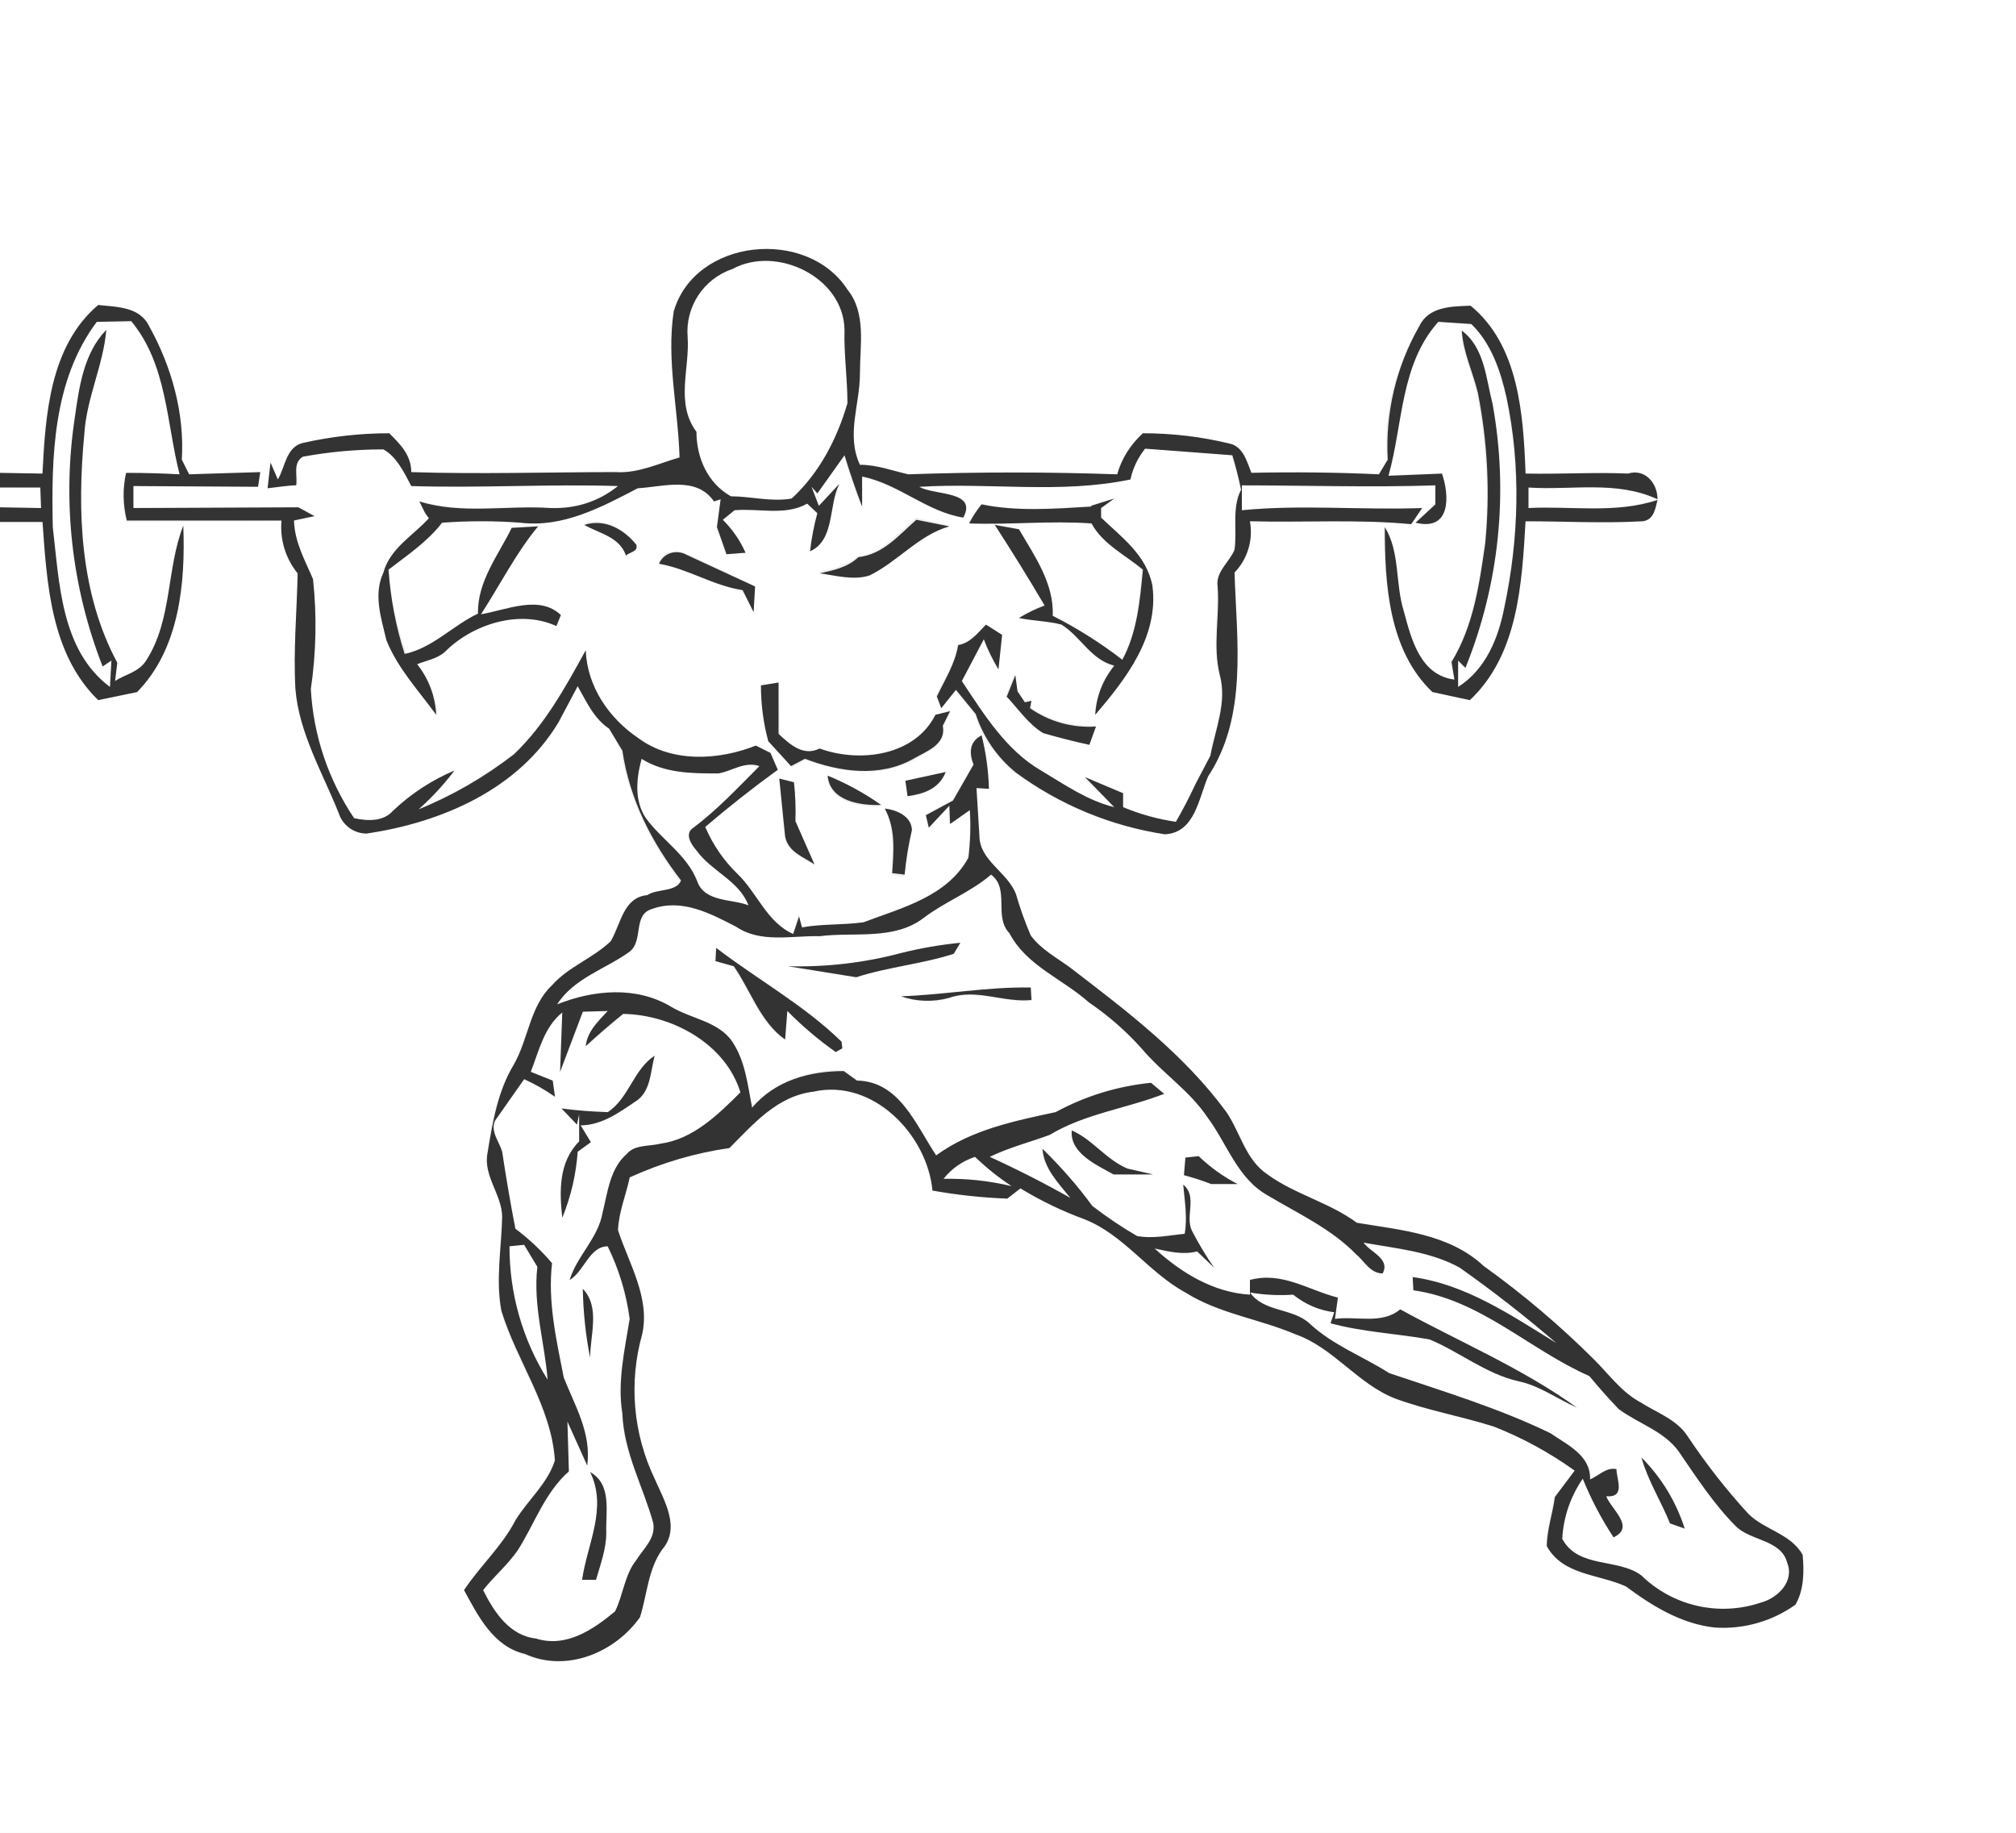
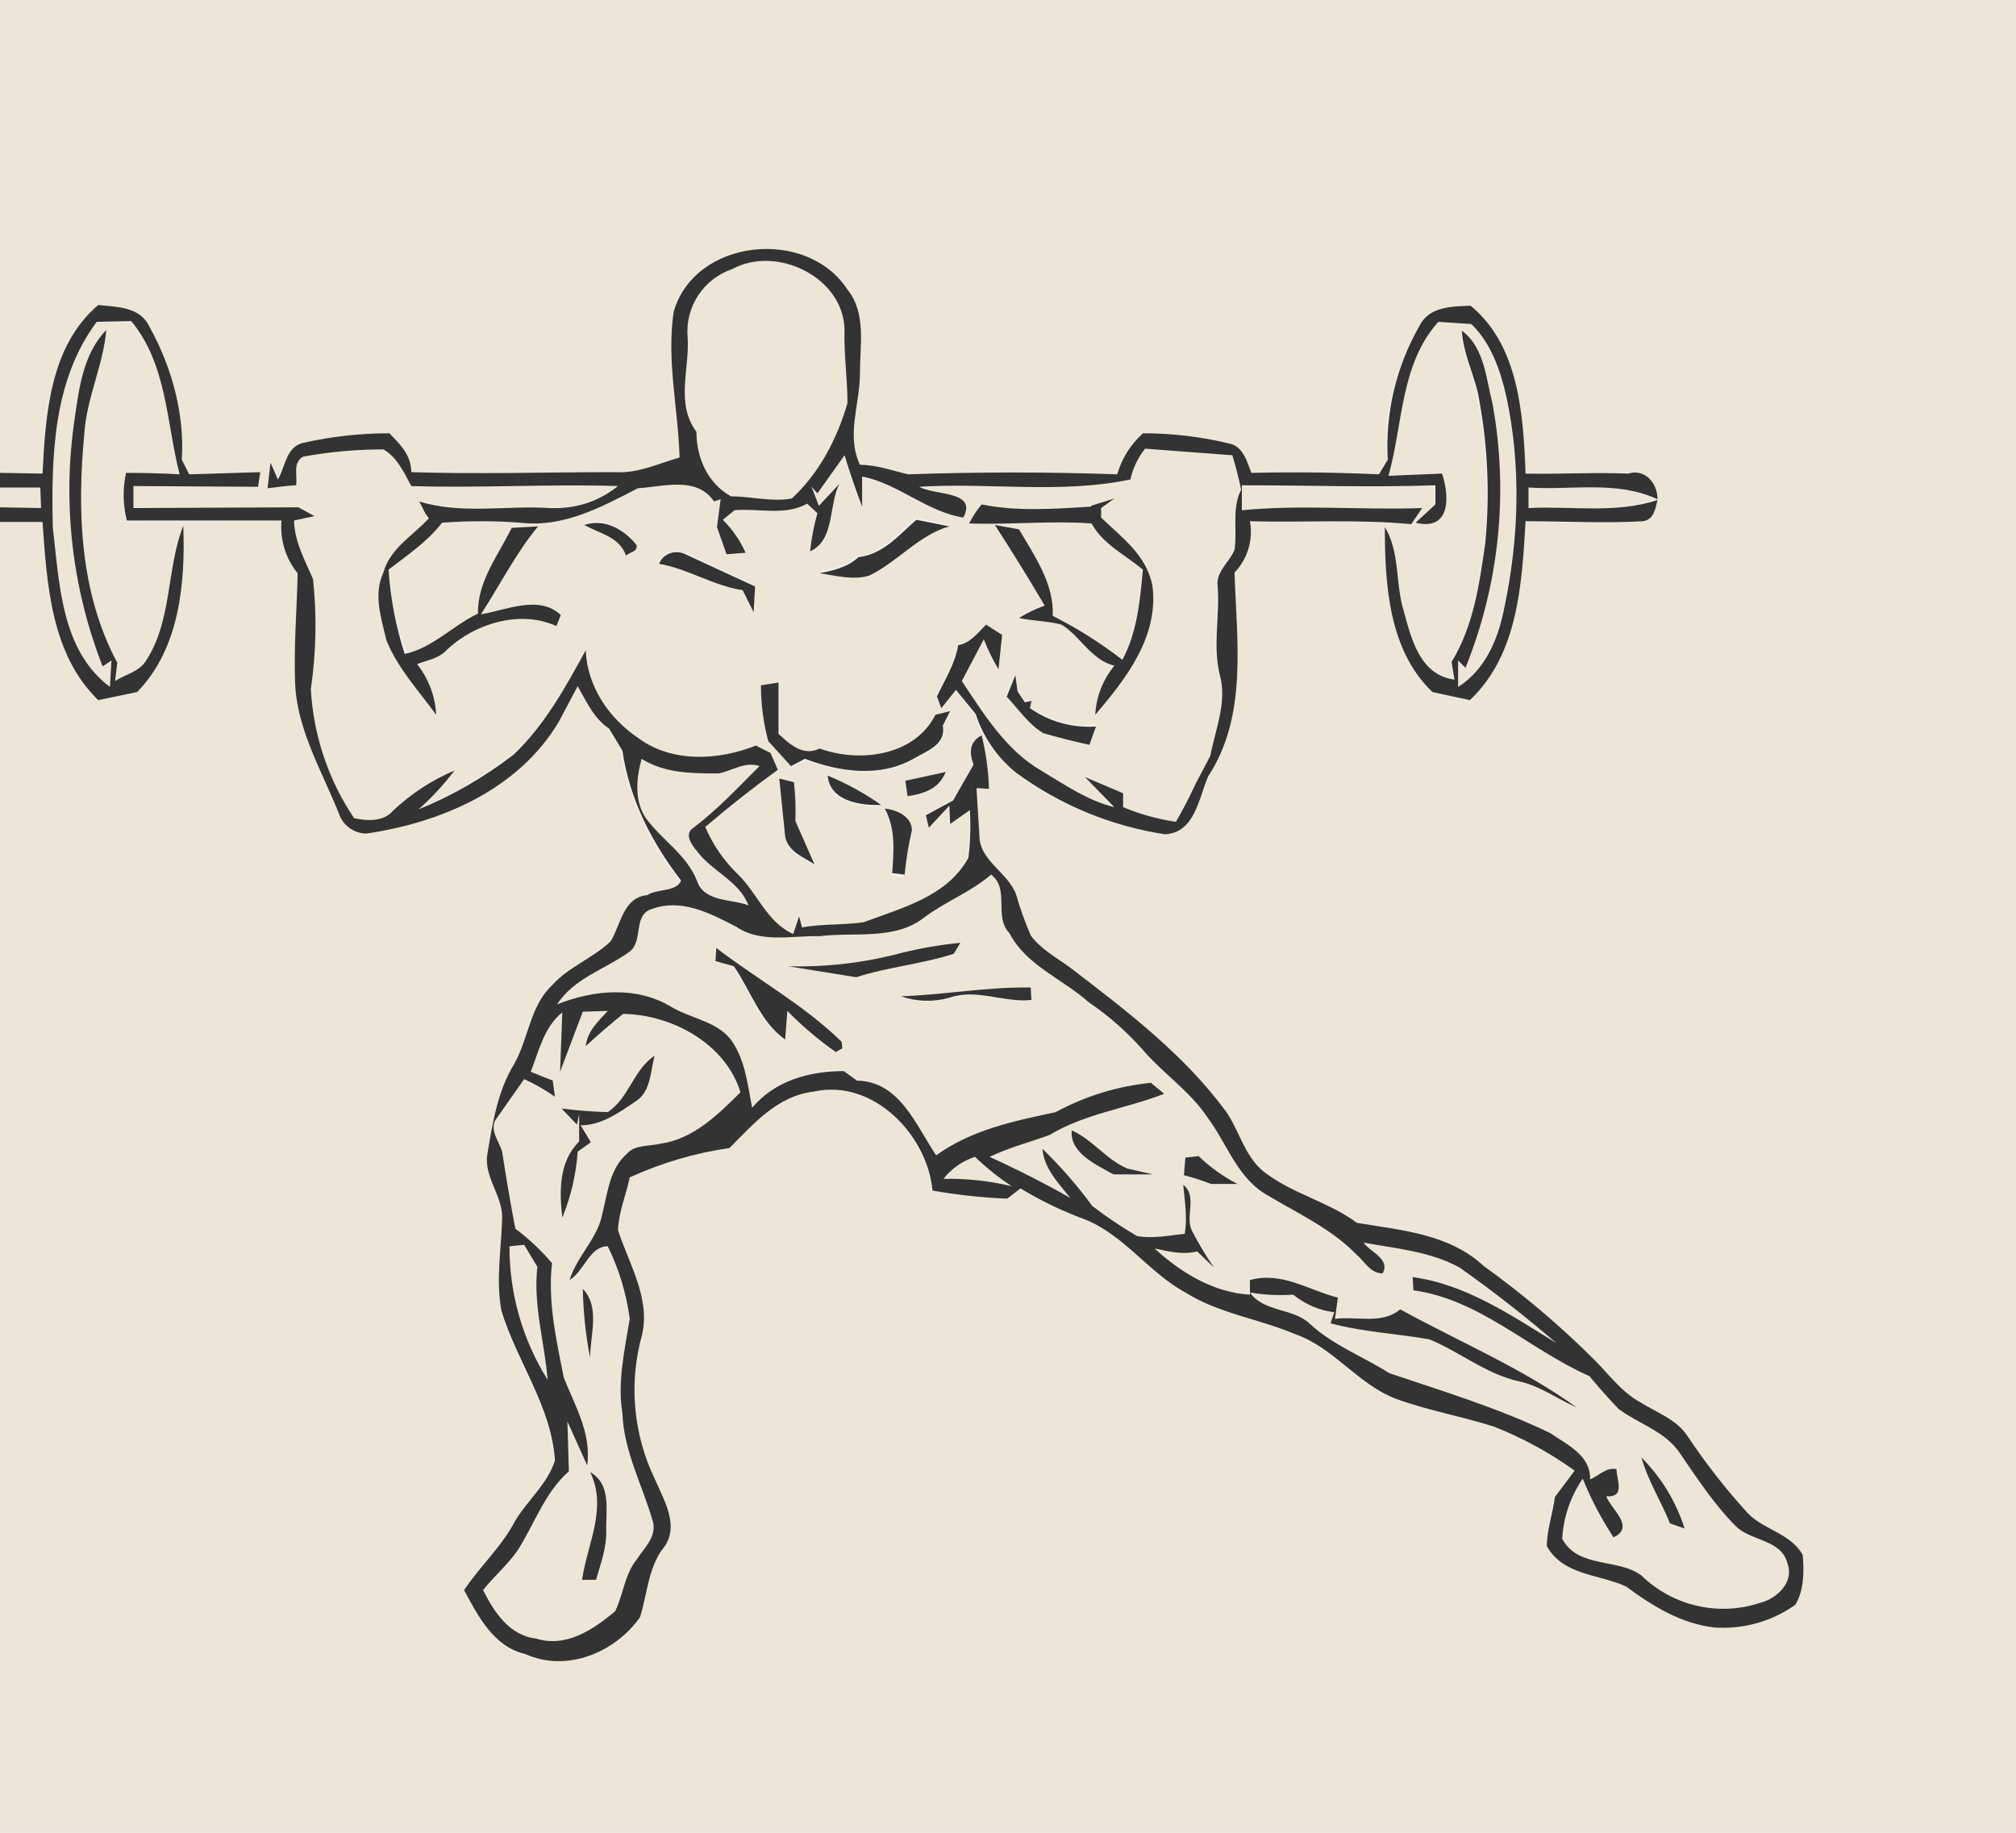
<svg xmlns="http://www.w3.org/2000/svg" width="275pt" height="250pt" viewBox="0 0 275 250">
-   <g fill="#FFF">
+   <g fill="#EDE6D6">
    <path d="M0 0h275v250H0V71.2h5.8c.6 8.4 1.1 18 7.6 24.3l5.3-1.1c5.8-6 6.6-15 6.3-22.7-2.3 6-1.5 12.8-5 18.3-.9 1.7-2.9 2-4.3 2.8l.2-2.5c-5-9.5-5.3-20.7-4.4-31.2.3-4.9 2.6-9.4 3-14.2-3.1 3.2-3.7 7.8-4.3 12A66 66 0 0 0 14 91l1.2-.8-.2 3.6c-6.7-5-7-14.2-7.8-21.8-.3-9.5 0-20 6-28h4.7c5 5.8 4.8 13.7 6.6 20.8l-7.3-.2a14 14 0 0 0 0 6.6l21.2-.1q-.4 4 2.2 7.2c0 5.2-.7 10.5-.3 15.8.5 6 3.7 11.3 5.9 16.8a4 4 0 0 0 3.8 2.8c10.2-1.5 20.7-6 26.2-15.2l2.6-4.9C80 95.7 81 98 83 99.4l1.7 3c1 6.6 4 12.5 8 17.8-.5 1.5-3.2 1-4.5 1.9-3.3.4-3.6 4-5 6.4-2.4 2.2-5.8 3.3-8 5.9-3 2.9-3.2 7.3-5.2 10.8a31 31 0 0 0-3.5 12c-.7 3.2 1.9 5.8 2 8.8-.1 4.3-1 8.6-.2 12.8 2 7 6.8 13 7.3 20.4-1 3.1-3.7 5.4-5.3 8.2-2 3.5-4.9 6.2-7 9.4 1.8 3.6 3.9 7.8 8.2 8.9 5.6 2.5 12.3-.3 15.7-5.1 1-3.1 1.1-6.5 3-9.2 2.6-3 .3-6.7-1-9.7-3-6-3.4-13.2-1.7-19.7 1-5-1.8-9.6-3.4-14.2.2-2.5 1.2-4.8 1.7-7.2q6.6-3 13.6-4c3.3-3.3 6.6-7.1 11.5-7.7 8.1-1.8 15.5 5.9 16.2 13.5q5.1 1 10.2 1l1.8-1.3q4.1 2.5 8.7 4.2c5.4 2.1 8.8 7.3 13.9 10 4.5 3 10 3.6 14.9 5.7 5.2 1.9 8.5 6.8 13.7 8.8 4.4 1.6 9 2.4 13.5 3.8a51 51 0 0 1 11 6l-2.8 3.6q-.8 3.4-1.1 6.7c2.2 4 7.1 3.8 10.7 5.4 3.6 2.7 7.6 5.2 12.2 5.7 3.9.4 7.8-.9 11-3.1 1.2-2 1.2-4.6 1-6.9-1.6-2.8-5.2-3.3-7.4-5.5-3.1-3.2-5.7-7-8.3-10.6-1.5-2.3-4.2-3.2-6.4-4.7-2.6-1.3-4.3-3.7-6.3-5.7a122 122 0 0 0-15.1-12.8c-4.7-4.4-11.3-5-17.3-6-3.8-2.7-8.5-3.8-12.2-6.5-3-2-3.8-5.7-5.6-8.5-5.8-7.9-13.6-13.8-21.3-19.7-1.9-1.4-4-2.5-5.5-4.4l-1.9-5.7c-1.1-3-5-4.5-5-8l-.4-6.5 1.8.2q-.3-3.8-1-7.3c-1.8.9-1.8 2.4-1.2 4l-2.8 4.8-3.7 2 .4 1.8 2.8-3v2.5l2.8-2q.2 3.3-.2 6.6c-2.9 5.3-9 6.8-14.3 8.8-2.8.4-5.6.2-8.4.7l-.4-1.5-.8 2.4c-3.6-1.6-4.9-5.6-7.6-8.2q-2.8-2.7-4.4-6.4 4.8-4.1 9.9-7.8l-1-2.4-2-.8c-5 1.8-11.4 2.2-16-1-4-2.8-7-7.1-7.2-12-2.8 5-5.6 10.2-9.9 14.1a62 62 0 0 1-12.9 7.5q2.6-2.5 5-5.3-4.9 2-8.5 5.6c-1.4 1.4-3.5 1.3-5.3 1-3-5.5-6.1-11.3-6-17.7q1.3-7.5.4-15c-1-2.6-2.5-5-2.6-8l2.8-.6-2.2-1.2q-11.2.3-22.6 0v-3c5.8.3 11.5 0 17.1.2l.3-2q-5 0-9.7.3l-1-2c.4-6.3-1.4-12.7-4.4-18.2-1.3-2.7-4.4-2.6-7-2.9-6.5 5.6-7.2 15-7.6 23H0zm91.9 42.5c-1 6.6.6 13.2.8 19.8-2.8.9-5.6 2.4-8.7 2q-14 .4-28 .1c.2-2.3-1.4-3.9-2.9-5.3q-6 0-11.7 1.4c-2.4.4-2.6 3.3-3.6 4.9L37 63q0 1.8-.4 3.5l4-.4c0-1.4-.6-3 .7-4q5.5-.8 11.1-.9c1.8 1 2.8 3.1 3.8 5 9.4.3 18.8-.2 28.2 0q-4 3.2-9.3 3c-5.9-.4-12 .9-17.8-.9L58 70l.6.7c-2.2 2.4-5.3 4.1-6.2 7.4-1.4 3-.3 6.2.4 9.2 1.5 3.8 4.4 7 6.8 10.2a12 12 0 0 0-2.6-6.8c1.2-.6 2.7-.9 3.8-1.8C64.6 85.1 71 83 76 85.3l.6-1.4c-3-2.8-7.4-.7-10.9-.2 2.6-4 4.7-8.3 7.8-12L70 72c-1.8 3.7-4.7 7.3-4.5 11.7-3.5 1.6-6.3 4.7-10 5.5A45 45 0 0 1 53 77.7c2.6-2 5.3-3.8 7.3-6.4q5.3-.4 10.7 0c5.7.7 11-2 15.9-4.7 3.5-.2 8-1.7 10.4 1.8l1-.3-.6 3.8 1.3 3.7 2.6-.2q-1.2-2.5-3-4.5.7-.8 1.5-1.3c3.3-.3 7 .8 10-1l1.3 1.4-1 5.2c3.4-1.5 2.6-6.3 4-9.2-.7.8-2 2.3-2.8 3l-1-2.6.8 1 3.7-5.3q1 3.6 2.4 7v-4c5 1 8.8 4.7 13.8 5.5 2-3.7-4-3-6-4.1 9.6-.7 19.3.8 28.8-1.1q.5-2.4 2-4.2 6 .3 11.9.9.7 2.2 1.2 4.7c-1.3 2.5-.5 5.5-.9 8.2-.7 1.7-2.6 3-2.3 5 .2 4-.7 8.1.3 12 1 3.8-.6 7.4-1.2 11l-2 4-2.8 5.2a30 30 0 0 1-7.2-2.1v-2l-5.3-2.1q2.2 2 4 4.2c-3.6-1-6.7-3.2-10-5-4.8-2.9-7.6-7.8-10.6-12.3l3-5.7q.6 2.1 1.9 4.1l.5-4.7-2.2-1.4c-1.1 1.1-2.1 2.5-3.8 2.7-.4 2.6-1.8 4.8-3 7l.7 1.7 2-2.5 2.7 3.4c.8 3.2 3 5.8 5.5 8a46 46 0 0 0 20.3 8.3c4-.2 4.6-5 5.9-7.9 5.4-8.2 3.9-18.4 3.6-27.7a8 8 0 0 0 2-7.1c7.4.2 14.8-.3 22.1.4l1.5-2.2c-8.2.3-16.5-.5-24.6.3v-3.3q13.2.2 26.4 0v2.5l-2.7 2.5c5 1.2 4.6-3.8 3.6-6.7l-7.3.2c2-7 1.6-15.1 6.8-21l4.5.3c2.7 2.7 4 6.5 4.8 10.1 2 9.4 1.8 19.3-.3 28.7-.8 4.1-2.5 8.4-6.2 10.8l-.2-3.5 1.1.9a65 65 0 0 0 3.7-36c-.9-3.5-1.1-7.7-4.2-10 .1 3 1.5 5.6 2.1 8.5a72 72 0 0 1 1.1 20.5c-.8 5.6-1.6 11.3-4.6 16.2l.4 2.4c-4.7-.6-6-5.6-7-9.3-1.1-3.8-.4-8.1-2.5-11.5 0 7.7.6 16.8 6.5 22.5l5.2 1.1c6.6-6.1 7-16 7.5-24.3 5.4 0 10.7.3 16-.1 1.5-.2 1.8-1.7 2-3-5.7 2-11.8.9-17.7 1.2l.1-2.8c5.9.4 12-1 17.5 1.6.2-2.3-1.7-4.2-3.9-3.6-4.7-.1-9.3.2-14 0-.3-7.9-1-17.4-7.6-22.8-2.5.1-5.6 0-6.9 2.8-3 5.5-5 12-4.3 18.2l-1.2 2c-5.8-.4-11.5-.2-17.3-.3-.7-1.4-1.2-3.5-3.1-3.9q-5.7-1.4-11.8-1.4-2.6 2.3-3.5 5.7-14.3-.6-28.5-.1c-2.2-.5-4.3-1.4-6.6-1.3-1.9-4 0-8.2 0-12.4 0-3.9.9-8.2-1.7-11.6-5.5-8.4-20.8-6.9-23.7 3.1m57 26.5c-5 .3-10.2.8-15-.3l-1.7 2.6c5.6.2 11.2-.4 16.7 0 1.5 2.9 4.6 4.4 7 6.4-.4 4.1-.7 8.5-2.8 12.2a59 59 0 0 0-9.5-6c.2-4.4-2.4-8.2-4.6-11.8l-3.3-.6q3.5 5.4 6.8 11-1.8.7-3.5 1.8 3 .3 5.8.8c2.6 1.7 4 4.8 7.2 5.6q-2.3 3-2.6 6.8c4.2-5 8.7-10.8 7.7-17.7-.7-4.2-4.1-6.6-7-9.3l.1-1.3c.4-.3 1.3-1 1.8-1.2zm-69.2 2.4c2 1.1 4.8 1.6 5.7 4.2.5-.5 1.7-.5 1.5-1.4-1.8-2.2-4.4-3.7-7.2-2.8m37.4 4.5a11 11 0 0 1-5.3 2c2.2.4 4.6 1 6.8.4 3.9-1.9 6.7-5.5 10.9-6.7l-4.5-1c-2.4 2.1-4.5 4.8-7.9 5.3m-27.2.8c4 .8 7.5 3 11.4 3.7l1.5 3 .2-3.5q-4.6-2.3-9.3-4.4c-1.4-.7-3.2-.3-3.8 1.2m47.4 18.2c1.6 1.6 3 3.7 5 5 2 .7 4.2.9 6.3 1.5l1-2.5a14 14 0 0 1-9-2.5v-1l-.7.2-1.1-1.5-.3-2.3zm-33.4-1.3q0 3.9 1 7.6 1.8 1.7 3.2 3.5l1.9-1c4.7 1.7 10.2 2.5 14.8 0 1.7-1.1 4.5-2 4-4.6l1-2-2 .5c-2.8 5.7-10.3 6.6-15.8 4.7-2.2 1-4-.6-5.5-2l-.1-7zm19.7 13 .3 2c2.2-.1 4.3-1 5.2-3.1zm-17.2-.2c.4 2.6.3 5.3.8 8 .4 2 2.5 2.7 4 3.7l-2.6-5.9-.1-5.3zm6.5-.4c.3 3.5 4.5 4.1 7.3 4q-3.4-2.4-7.3-4m7.9 4.5c1.4 2.8 1 5.9.9 8.9l1.7.2q.3-3.2 1-6.2c0-1.9-2-2.7-3.6-2.9" />
    <path d="M99.9 36.7c6-3.4 15.2 1.1 15.3 8.3l.4 10a27 27 0 0 1-7.6 13c-2.7.5-5.6-.3-8.3-.3-3.2-1.8-4.6-5.3-4.7-8.8-3-3.9-1-8.6-1.2-12.9-.3-4 2.3-8 6-9.3M0 66.4l5.5.1.1 2.8H0zm87.5 37.1c3.2 2 6.9 2 10.5 2 1.8-.3 3.6-1.7 5.5-1q-4 4.7-9 8.4c-1.2.8-.2 2.3.5 3.1 2 2.8 5.8 4 7.2 7.5-2.3-1-6-.4-7-3.3-1.5-3.6-4.9-5.6-7.1-8.6-1.7-2.4-1.3-5.4-.6-8" />
    <path d="M126 125.2c2.9-2.3 6.4-3.5 9.1-6 2.7 2 .4 5.8 2.6 8.1 2.3 4.5 7.2 6.2 10.8 9.4 2.6 2 5.3 3.9 7.3 6.4 2.8 3.4 6.5 5.7 9 9.3 2.6 3.6 4 8.4 8.1 10.7 4.2 2.4 8.6 4.5 12 8 1.2.9 2 2.6 3.7 2.6 1-2-1.7-2.9-2.6-4.2 4.4.8 9 1.2 13 3.4q6.9 4.8 13.3 10.3c-6.2-3.8-12.3-8-19.6-9l.1 1.8c9.2 1.3 15.8 8 24 11.7q1.8 2.2 4 4.5c2.7 2 6.1 3 8.2 5.8 2.4 3.5 4.7 7.2 7.8 10.2 2 2 6.2 1.8 7 5 1 2.5-1.3 4.8-3.6 5.4a16 16 0 0 1-16.3-3.7c-3.2-2.4-8.6-.9-10.8-5q.3-4.5 2.8-8.2 1.8 4.1 4.2 8c3-1.4-.3-3.8-1-5.6 2.7.2 1.4-2.3 1.4-3.7-1.4-.3-2.4.9-3.6 1.4 0-3.2-3.2-4.7-5.5-6.3-7-3.4-14.5-5.8-22-8.2-3.5-2.3-7.6-3.9-10.8-6.8-2.4-2-6.2-1.5-8-4.2q2.8.4 5.8.3a12 12 0 0 0 5.6 2.4l-.5 1.5c4.4 1.2 9 1.4 13.5 2.2 4 1.8 7.7 4.7 12.1 5.7 2.9.7 5.3 2.4 8 3.6-7.5-5.3-16-9-24.1-13.4-2.5 2-6 .9-8.9 1.3l.4-2.9c-4-1-7.6-3.6-12-2.5v2.1c-5-.3-9.4-3-13-6.3 2 .5 3.9 1 5.8.4l2.4 2.3q-1.7-2.5-3.1-5c-1-2.1.8-4.8-1.2-6.5.2 2.3.6 4.5.2 6.8-2.1.1-4.3.7-6.5.3q-3.2-1.9-6-4.1-3.1-4.2-7-7.8c.3 2.8 2.3 4.7 4 6.7q-5.5-3-11-5.7 4-1.7 8-3c4.9-2.8 10.6-3.5 15.7-5.5l-1.7-1.5q-7 .6-13.1 4c-5.7 1.2-11.6 2.4-16.3 5.9-2.7-4.2-5-10.1-10.8-10.3L115 146a16 16 0 0 0-12.5 5c-.6-3-1-6.2-2.7-8.9-1.9-2.8-5.6-3-8.4-4.8-4.7-2.8-10.5-2.2-15.5-.3 2.3-3.6 6.6-4.8 10-7.2 1.8-1.5.2-5 3-5.8 4-1.5 8 .6 11.4 2.4 3.4 2.2 7.6 1.2 11.4 1.3 4.7-.6 10.1.6 14.2-2.5m-3 4.8q-7.7 2-15.5 1.8l9.3 1.5c4.4-1.4 9-1.8 13.3-3.2l.9-1.5q-4 .4-8 1.4m-25.4-.7v1.8l2.4.7c2.4 3.3 3.6 7.6 7 10l.4-4q3 3 6.6 5.7l1-.5-.2-.8c-5-5.1-11.5-8.5-17.2-12.9M123 136q3.2 1.1 6.6.2c3.7-1.3 7.4.7 11.2.3l-.1-1.7c-6-.1-11.8 1-17.7 1.2m23.3 18.3c-.3 3.1 3.4 4.7 5.7 6h5.4l-3.5-.8c-2.9-1.2-4.8-4-7.6-5.2m15.5 3.7-.2 2.4q2 .5 3.7 1.2h3.6q-3-1.5-5.3-3.8zm62.2 40.8c.8 3.3 2.7 6.1 4 9.1l1.9.7a24 24 0 0 0-5.9-9.7" />
    <path d="M79.5 138H83c-1.4 1.3-2.9 2.8-3.1 4.8l5.2-4.5c6.6.2 13.8 4.2 15.9 10.9-3 3-6.5 6.3-11 6.9-1.5.4-3.4 0-4.5 1.4-2.3 2-2.6 5.2-3.3 8-.6 3.5-3.5 5.9-4.5 9.2 2-1.2 2.7-4.6 5.1-4.6q2.4 4.7 3 10c-.6 4.2-1.6 8.5-1 12.8.2 5.3 2.9 10 4.3 14.9.4 2-1.2 3.5-2.3 5-1.6 2.1-1.8 4.8-2.9 7.1-3 2.5-6.7 5-10.8 3.7-3.6-.4-5.7-3.6-7.2-6.6 1.5-1.9 3.3-3.4 4.7-5.4 2.3-3.6 3.7-7.9 7-10.8l-.2-6.8 2.7 6c.6-4.4-1.7-8.2-3.2-12-1-5.2-2.2-10.3-1.6-15.6a27 27 0 0 0-5-4.7q-1-5.2-1.8-10.5c-.4-1.4-1.6-2.7-1-4.2l4-5.7q2.3 1 4.2 2.3l-.3-2-3-1.3c1.1-2.8 1.8-6 4.3-8.1l-.3 8q1.7-4 3.1-8.1m3.5 13.6q-3.3-.1-6.4-.5l2.1 2.2.3-1.4v3.7c-2.7 2.8-2.7 6.8-2.3 10.5a29 29 0 0 0 2-9l1.9-1.4-1.4-2.3c2.8 0 5.2-1.7 7.4-3.2 2.2-1.3 2.1-4.2 2.7-6.3-3 1.9-3.5 5.8-6.3 7.7m-3.5 24.1q.1 4.8 1 9.4c0-3 1.4-6.9-1-9.4m1 25c2.5 4.9-.4 9.8-1 14.7h1.8c.6-2.1 1.4-4.2 1.4-6.5 0-2.8.8-6.5-2.1-8.2m48.2-40q1.7-2.1 4.3-3 2.4 2.3 5 4-4.6-1.1-9.3-1" />
    <path d="m69.5 169.9 2-.1 1.8 3c-.7 5.1 1 10.2 1.4 15.3a34 34 0 0 1-5.2-18.2" />
  </g>
  <g fill="#333">
    <path d="M91.9 42.5c2.9-10 18.2-11.5 23.7-3 2.6 3.2 1.7 7.6 1.7 11.5 0 4.2-1.9 8.3 0 12.4 2.3 0 4.4.8 6.6 1.3q14.3-.5 28.5 0 .9-3.2 3.5-5.6 6 0 11.8 1.4c1.9.4 2.4 2.5 3 4q8.7-.2 17.4.2l1.2-2a33 33 0 0 1 4.3-18.2c1.3-2.7 4.4-2.7 7-2.8 6.6 5.4 7.2 14.9 7.5 22.9 4.7.1 9.3-.2 14 0 2.2-.7 4 1.2 4 3.5-5.6-2.6-11.7-1.2-17.6-1.6v2.8c5.8-.3 11.9.8 17.6-1.1-.3 1.2-.5 2.7-2 2.9-5.3.3-10.7 0-16 0-.5 8.5-1 18.2-7.6 24.4l-5.1-1.1c-6-5.7-6.5-14.8-6.5-22.5 2.1 3.4 1.4 7.7 2.6 11.5 1 3.7 2.2 8.7 6.9 9.3l-.4-2.4c3-4.9 3.8-10.6 4.6-16.2q1-10.3-1-20.5c-.7-2.9-2-5.5-2.2-8.5 3.1 2.3 3.3 6.5 4.2 10a65 65 0 0 1-3.7 36l-1-1v3.6c3.8-2.4 5.5-6.7 6.3-10.8 2-9.4 2.3-19.3.3-28.7-.8-3.6-2.1-7.4-4.8-10l-4.5-.3c-5.2 5.8-4.8 13.9-6.8 21l7.3-.3c1 2.9 1.3 7.9-3.6 6.7l2.7-2.5v-2.6c-8.8.3-17.6 0-26.4 0v3.4c8.1-.8 16.4 0 24.6-.3l-1.5 2.2c-7.3-.7-14.7-.2-22-.4a8 8 0 0 1-2.1 7c.3 9.4 1.8 19.6-3.6 27.8-1.3 3-1.8 7.7-5.9 7.9a46 46 0 0 1-20.3-8.4 17 17 0 0 1-5.5-8l-2.7-3.3-2 2.5-.6-1.6c1.1-2.3 2.5-4.5 2.9-7 1.7-.3 2.7-1.7 3.8-2.8l2.2 1.4-.5 4.7q-1.2-2-2-4.1l-3 5.7c3 4.5 6 9.4 10.8 12.2 3.2 1.9 6.3 4.1 10 5l-4-4.1 5.2 2.2v1.9a30 30 0 0 0 7.2 2q1.4-2.4 2.7-5.2l2-3.8c.7-3.7 2.3-7.3 1.3-11-1-4 0-8-.3-12.1-.3-2 1.6-3.3 2.3-5 .4-2.7-.4-5.7.9-8.2q-.5-2.4-1.2-4.7l-11.9-.9q-1.5 1.9-2 4.2c-9.5 2-19.2.4-28.8 1 2 1.2 8 .5 6 4.2-5-.8-8.8-4.6-13.8-5.6v4.1q-1.3-3.4-2.4-7l-3.7 5.2-.8-.9 1 2.6 2.8-3c-1.5 2.9-.6 7.7-4 9.2q.3-2.7 1-5.2l-1.4-1.3c-3 1.7-6.6.6-9.9.9l-1.6 1.3q2 2 3.1 4.5l-2.6.2-1.3-3.7.5-3.8-.9.3c-2.4-3.5-6.9-2-10.4-1.8-5 2.6-10.2 5.4-16 4.7q-5.3-.4-10.7 0c-2 2.6-4.7 4.4-7.3 6.4q.4 5.9 2.2 11.5c3.8-.8 6.6-3.9 10-5.5-.1-4.4 2.8-8 4.6-11.7l3.6-.2c-3 3.6-5.2 8-7.8 12 3.5-.6 8-2.7 10.9.1l-.6 1.5c-5-2.3-11.4-.3-15.2 3.5-1.1 1-2.6 1.2-3.8 1.7a12 12 0 0 1 2.6 6.9c-2.4-3.3-5.3-6.4-6.8-10.2-.7-3-1.8-6.2-.4-9.2.9-3.3 4-5 6.2-7.4L58 70l-.8-1.6c5.8 1.8 11.9.5 17.8.9q5.3.2 9.3-3c-9.4-.3-18.8.3-28.2 0-1-1.9-2-4-3.8-5q-5.6 0-11 1c-1.4.9-.7 2.5-.9 3.9-1 0-2.9.3-3.9.4l.4-3.5 1 2.3c1-1.6 1.1-4.5 3.5-5q5.8-1.3 11.7-1.3c1.5 1.5 3 3 3 5.3 9.2.3 18.6 0 27.9 0 3 .2 5.9-1.2 8.7-2-.2-6.7-1.8-13.3-.8-19.9m8-5.8a9 9 0 0 0-6.1 9.3c.3 4.3-1.7 9 1.2 12.9 0 3.5 1.5 7 4.7 8.8 2.7 0 5.6.8 8.3.3 3.8-3.5 6.2-8.2 7.6-13 0-3.4-.5-6.7-.4-10-.1-7.2-9.3-11.6-15.3-8.3" />
    <path d="M5.8 64.6c.4-8 1-17.4 7.6-23 2.6.3 5.7.2 7 3 3 5.4 4.8 11.8 4.4 18.1l1 2 9.7-.3-.3 2-17-.1v3l22.5-.1 2.2 1.2-2.8.6c.1 3 1.5 5.4 2.6 8q.8 7.5-.3 15a35 35 0 0 0 5.9 17.6c1.8.4 4 .5 5.3-1q3.7-3.5 8.4-5.5-2.2 2.9-4.9 5.3 6.9-2.8 13-7.5c4.2-4 7-9.1 9.8-14.2.2 5 3.2 9.3 7.2 12 4.6 3.4 11 3 16 1l2 1 1 2.3q-5.1 3.7-9.9 7.8 1.6 3.7 4.4 6.4c2.7 2.6 4 6.6 7.6 8.2l.8-2.4.4 1.5c2.8-.5 5.6-.3 8.4-.7 5.3-2 11.4-3.5 14.3-8.8q.4-3.3.2-6.5l-2.7 1.9-.1-2.5-2.8 3-.4-1.7 3.7-2 2.8-4.9c-.6-1.6-.6-3.1 1.1-4q.9 3.6 1 7.3l-1.7-.1.4 6.5c0 3.4 3.9 5 5 8q.8 2.8 2 5.6c1.4 1.9 3.5 3 5.4 4.4 7.7 5.9 15.5 11.8 21.3 19.7 1.9 2.8 2.6 6.5 5.6 8.5 3.7 2.7 8.4 3.8 12.2 6.6 6 1 12.6 1.5 17.3 5.9a122 122 0 0 1 15.1 12.8c2 2 3.7 4.4 6.3 5.8 2.2 1.4 4.9 2.3 6.4 4.6q3.8 5.7 8.3 10.6c2.2 2.2 5.8 2.7 7.4 5.6.2 2.2.2 4.8-1 6.8a17 17 0 0 1-11 3.1c-4.6-.5-8.6-3-12.1-5.6-3.7-1.7-8.6-1.5-10.8-5.5 0-2.2.8-4.4 1.1-6.7l2.7-3.6a51 51 0 0 0-11-6c-4.4-1.4-9-2.2-13.4-3.8-5.2-2-8.5-7-13.7-8.8-4.9-2.1-10.4-2.8-15-5.7-5-2.7-8.4-7.9-13.8-10q-4.6-1.7-8.7-4.2l-1.8 1.4q-5.1-.2-10.2-1.1c-.7-7.6-8.1-15.3-16.2-13.5-5 .6-8.2 4.4-11.5 7.7q-7 1-13.6 4c-.5 2.4-1.5 4.7-1.6 7.2 1.5 4.6 4.4 9.2 3.3 14.2a28 28 0 0 0 1.7 19.7c1.3 3 3.6 6.7 1 9.7-1.9 2.7-2 6-3 9.2-3.4 4.8-10 7.6-15.7 5-4.3-1-6.4-5.2-8.3-8.7 2.2-3.3 5.2-6 7-9.5 1.7-2.8 4.4-5 5.4-8.2-.5-7.4-5.2-13.5-7.3-20.4-.8-4.2 0-8.5.1-12.8 0-3-2.6-5.6-2-8.7.7-4.2 1.4-8.5 3.6-12.1 2-3.5 2.2-8 5.2-10.8 2.2-2.5 5.6-3.7 8-6 1.4-2.3 1.7-6 5-6.3 1.3-.9 4-.4 4.6-2-4-5.2-7-11-8-17.7l-1.8-3C81 98 80 95.7 78.8 93.6l-2.6 4.9c-5.5 9.2-16 13.7-26.2 15.2a4 4 0 0 1-3.8-2.8C44 105.4 40.8 100 40.3 94c-.3-5.3.2-10.6.3-15.8a10 10 0 0 1-2.2-7.2H17.3a14 14 0 0 1-.1-6.5q3.7 0 7.3.2c-1.8-7-1.7-15-6.6-20.9l-4.7.1c-6 8-6.2 18.5-6 28 .9 7.6 1.1 16.8 7.8 21.8l.2-3.6-1.2.8A66 66 0 0 1 10.2 57c.6-4.2 1.2-8.8 4.3-12-.4 4.8-2.7 9.3-3 14.2-1 10.5-.6 21.7 4.5 31.2l-.3 2.5C17 92 19 91.7 20 90c3.5-5.5 2.7-12.4 5-18.3.3 7.8-.5 16.8-6.3 22.7l-5.3 1.1c-6.5-6.3-7-16-7.6-24.3H0v-2l5.6.1-.1-2.8H0v-2zm81.7 39c-.7 2.6-1 5.6.6 8 2.2 3 5.6 5 7 8.6 1 2.9 4.8 2.4 7 3.3-1.3-3.4-5-4.6-7.1-7.5-.7-.8-1.7-2.3-.4-3.1 3.3-2.5 6-5.4 9-8.4-2-.7-3.8.7-5.6 1-3.6 0-7.3 0-10.5-2m38.5 21.7c-4 3.1-9.5 1.9-14.2 2.5-3.8-.1-8 1-11.4-1.3-3.5-1.8-7.4-3.9-11.5-2.4-2.6.8-1.1 4.3-3 5.8-3.3 2.4-7.6 3.6-9.9 7.2 5-2 10.8-2.5 15.5.3 2.8 1.7 6.5 2 8.4 4.8 1.8 2.7 2.1 6 2.7 9 3.1-3.7 7.8-5 12.5-5l1.8 1.3c5.8.1 8 6 10.8 10.2 4.8-3.5 10.7-4.7 16.3-5.9q6.1-3.3 13-4l1.8 1.5c-5.1 2-10.8 2.7-15.6 5.6-2.7 1-5.5 1.7-8.2 3q5.7 2.6 11 5.6c-1.6-2-3.6-4-3.8-6.7q3.8 3.7 6.8 7.8 3 2.3 6.1 4.1c2.2.4 4.4-.1 6.5-.3.4-2.2 0-4.5-.2-6.7 2 1.6.2 4.3 1.2 6.3q1.4 2.7 3 5l-2.3-2.2c-2 .5-3.9 0-5.8-.4 3.6 3.3 8 6 13 6.3v-2c4.4-1.2 8 1.4 12 2.4l-.4 2.9c3-.4 6.4.8 8.9-1.3 8 4.4 16.6 8 24.1 13.4-2.7-1.2-5.1-3-8-3.6-4.4-1-8-4-12.1-5.7-4.5-.8-9.1-1-13.5-2.2l.5-1.5q-3.1-.4-5.6-2.4-3 .2-5.9-.3c1.9 2.7 5.8 2.1 8.1 4.2 3.2 3 7.3 4.5 10.9 6.8 7.4 2.5 15 4.8 22 8.2 2.3 1.6 5.5 3 5.4 6.3 1.2-.5 2.2-1.7 3.6-1.4 0 1.4 1.3 3.9-1.4 3.7.7 1.8 4 4.2 1 5.6q-2.5-3.8-4.2-8a16 16 0 0 0-2.8 8.2c2.2 4.1 7.6 2.6 10.8 5a16 16 0 0 0 16.3 3.7c2.3-.6 4.6-2.9 3.6-5.4-.8-3.2-5-3-7-5-3-3-5.4-6.7-7.8-10.2-2-2.8-5.5-3.8-8.2-5.8q-2.1-2.2-4-4.5c-8.2-3.6-14.8-10.4-24-11.7l-.1-1.8c7.3 1 13.4 5.2 19.6 9q-6.4-5.5-13.2-10.3c-4-2.2-8.7-2.6-13.1-3.4.9 1.3 3.7 2.2 2.6 4.2-1.7 0-2.5-1.7-3.6-2.6-3.4-3.5-8-5.6-12-8-4.2-2.3-5.6-7.1-8.3-10.7-2.4-3.6-6.1-6-8.9-9.3q-3.2-3.6-7.3-6.4c-3.6-3.2-8.5-5-10.8-9.4-2.2-2.3.1-6-2.5-8-2.8 2.4-6.3 3.7-9.2 5.9M79.5 138l-3.1 8.2.3-8.1c-2.5 2-3.2 5.3-4.3 8.1l3 1.2.3 2.2q-2-1.4-4.2-2.4l-4 5.7c-.6 1.5.6 2.8 1 4.2q.8 5.3 1.8 10.5 2.8 2.1 5 4.7c-.6 5.3.6 10.5 1.6 15.6 1.5 3.8 3.8 7.6 3.2 12l-2.7-6 .2 6.8c-3.3 2.9-4.7 7.2-7 10.8-1.4 2-3.2 3.5-4.7 5.4 1.5 3 3.6 6.2 7.2 6.6 4.1 1.3 7.8-1.2 10.8-3.7 1.1-2.2 1.3-5 2.9-7 1-1.6 2.7-3 2.3-5.1-1.4-5-4-9.6-4.2-14.9-.7-4.3.3-8.6 1-12.9q-.7-5.2-3-9.9c-2.5 0-3.2 3.4-5.2 4.6 1-3.3 3.9-5.7 4.5-9.2.7-2.8 1-6 3.3-8 1.1-1.3 3-1 4.6-1.4 4.4-.6 7.8-3.9 10.9-7-2-6.6-9.3-10.6-16-10.7q-2.6 2.1-5.1 4.4c.2-2 1.7-3.4 3-4.8zm49.2 22.8q4.7-.1 9.3 1-2.6-1.7-5-4a9 9 0 0 0-4.3 3M69.5 170a34 34 0 0 0 5.2 18.2c-.4-5.1-2-10.1-1.4-15.4l-1.8-3zm79.3-101 3.2-1-1.8 1.3v1.3c2.8 2.7 6.2 5.1 7 9.3.9 6.9-3.6 12.7-7.8 17.6q.2-3.7 2.6-6.7c-3.2-.8-4.6-4-7.2-5.6-1.9-.5-3.9-.5-5.8-.9q1.6-1 3.5-1.7-3.3-5.6-6.8-11l3.3.6c2.1 3.6 4.8 7.4 4.6 11.8a59 59 0 0 1 9.5 6c2-3.7 2.4-8 2.8-12.3-2.4-2-5.5-3.5-7-6.3-5.5-.4-11.1.2-16.7 0q.7-1.4 1.7-2.6c4.8 1 10 .6 15 .3m-69.2 2.5c2.8-.9 5.4.6 7.1 2.7.3 1-1 1-1.4 1.5-.9-2.6-3.6-3-5.7-4.2m37.4 4.4c3.4-.4 5.5-3 7.9-5.1l4.5.9c-4.2 1.2-7 4.8-10.9 6.7-2.2.7-4.6 0-6.8-.3 1.9-.4 3.8-.8 5.3-2.2m-27.2.9c.6-1.5 2.4-2 3.8-1.2L103 80l-.2 3.5-1.5-3c-4-.6-7.4-2.9-11.4-3.6m47.4 18.2 1.2-3 .3 2.2 1 1.5.9-.2-.2 1a14 14 0 0 0 9 2.5l-.9 2.5q-3.2-.7-6.3-1.6c-2-1.2-3.4-3.3-5-5" />
    <path d="m103.7 93.5 2.5-.4v7c1.6 1.5 3.4 3.1 5.6 2 5.5 2 13 1 15.8-4.6l2-.5-1 2c.5 2.6-2.3 3.5-4 4.5-4.6 2.6-10.1 1.8-14.8 0l-1.9 1-3.1-3.4q-1-3.7-1-7.6m19.7 13 5.5-1.2c-.9 2.3-3 3-5.2 3.3zm-17.2-.3 2 .5q.3 2.7.2 5.3l2.6 5.9c-1.5-1-3.6-1.7-4-3.8zm6.6-.4q3.9 1.6 7.3 4c-2.8.1-7-.5-7.3-4m7.9 4.5c1.5.2 3.5 1 3.6 2.9q-.7 3-1 6.1l-1.7-.2c.2-3 .5-6-1-8.8m2.2 19.7q4-1 8.1-1.4l-.9 1.5c-4.3 1.4-9 1.8-13.3 3.2l-9.3-1.5q7.9.2 15.4-1.8m-25.2-.7c5.6 4.3 12 7.8 17.1 12.8l.1.9-.9.5a48 48 0 0 1-6.6-5.6l-.3 3.9c-3.4-2.4-4.7-6.7-7-10l-2.5-.7zm25.2 6.6c5.9-.2 11.7-1.3 17.7-1.2l.1 1.7c-3.8.4-7.5-1.6-11.2-.3a11 11 0 0 1-6.6-.2m-40 15.8c2.9-1.9 3.5-5.8 6.4-7.7-.6 2.2-.5 5-2.7 6.3-2.2 1.5-4.6 3.2-7.4 3.2l1.4 2.3-1.8 1.3a29 29 0 0 1-2.1 9c-.4-3.6-.5-7.6 2.3-10.4V152l-.3 1.4-2.1-2.2q3 .4 6.3.5m63.3 2.5c2.8 1.2 4.7 4 7.6 5.2l3.5.8h-5.4c-2.3-1.3-6-2.9-5.7-6m15.5 3.7 1.8-.2q2.4 2.3 5.3 3.8h-3.6q-1.8-.7-3.7-1.2zm-82.2 17.9c2.4 2.5 1 6.3 1 9.4q-.9-4.5-1-9.4m144.4 23a24 24 0 0 1 5.9 9.7l-2-.7c-1.2-3-3-5.8-3.9-9m-143.4 2c3 1.7 2.1 5.4 2.2 8.3 0 2.2-.8 4.3-1.4 6.4h-1.9c.7-4.9 3.5-9.8 1.1-14.7" />
  </g>
</svg>
